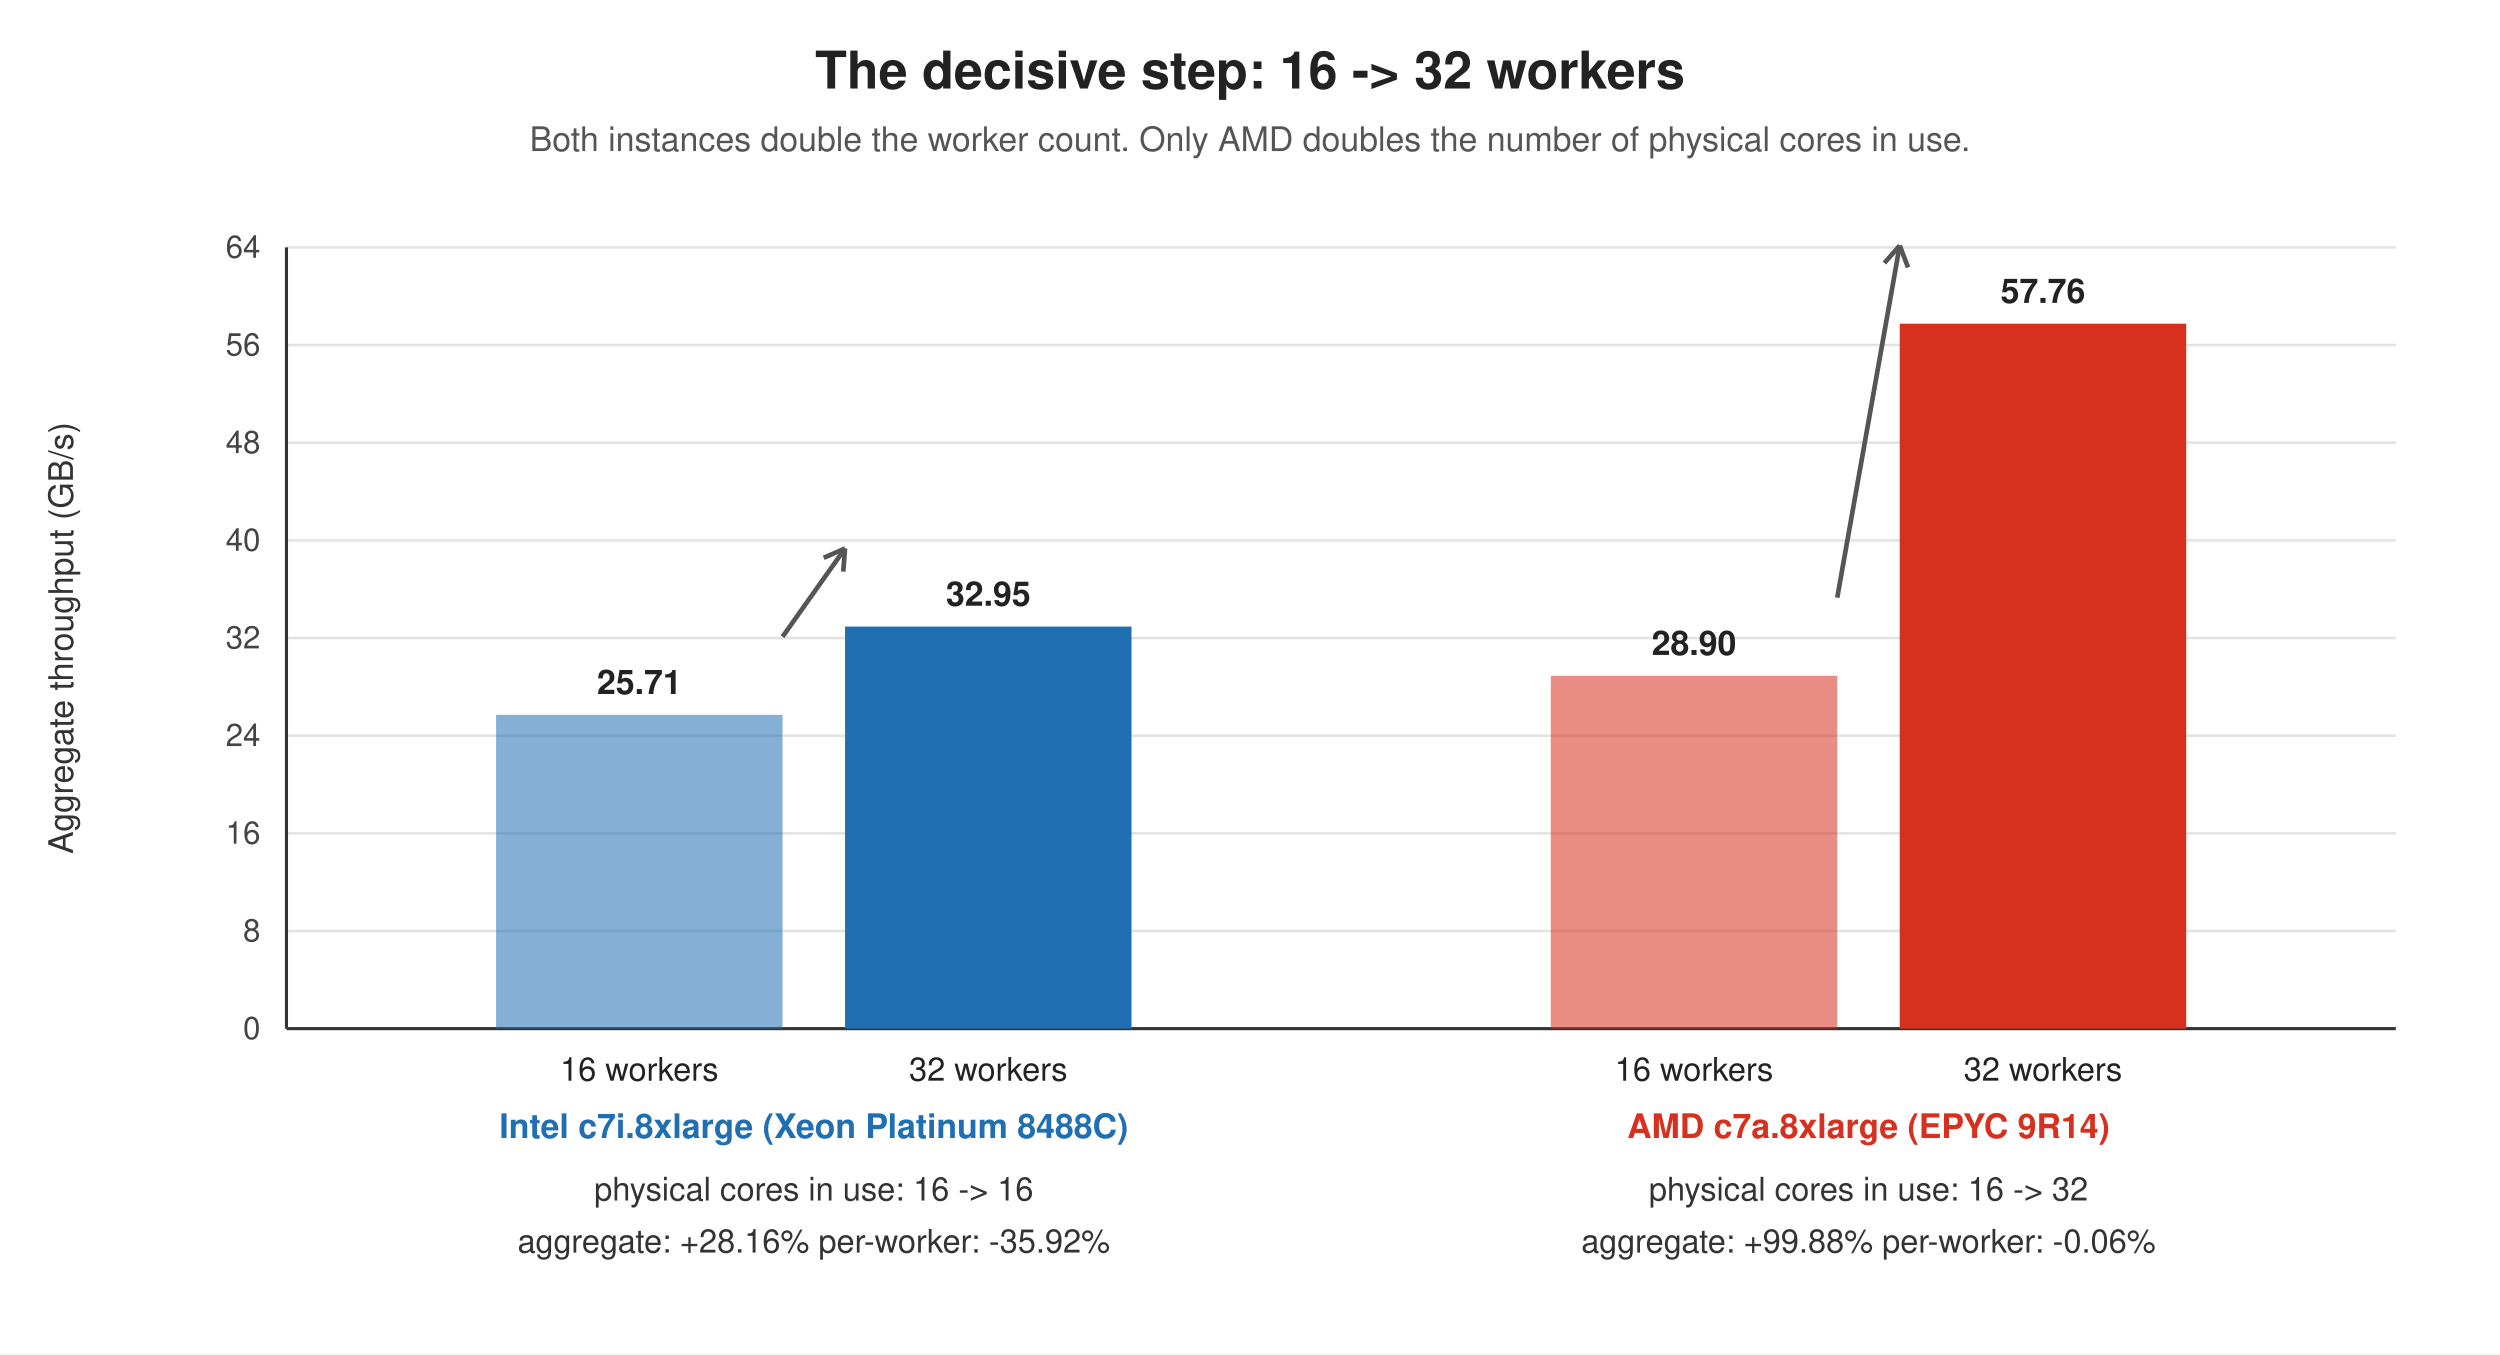
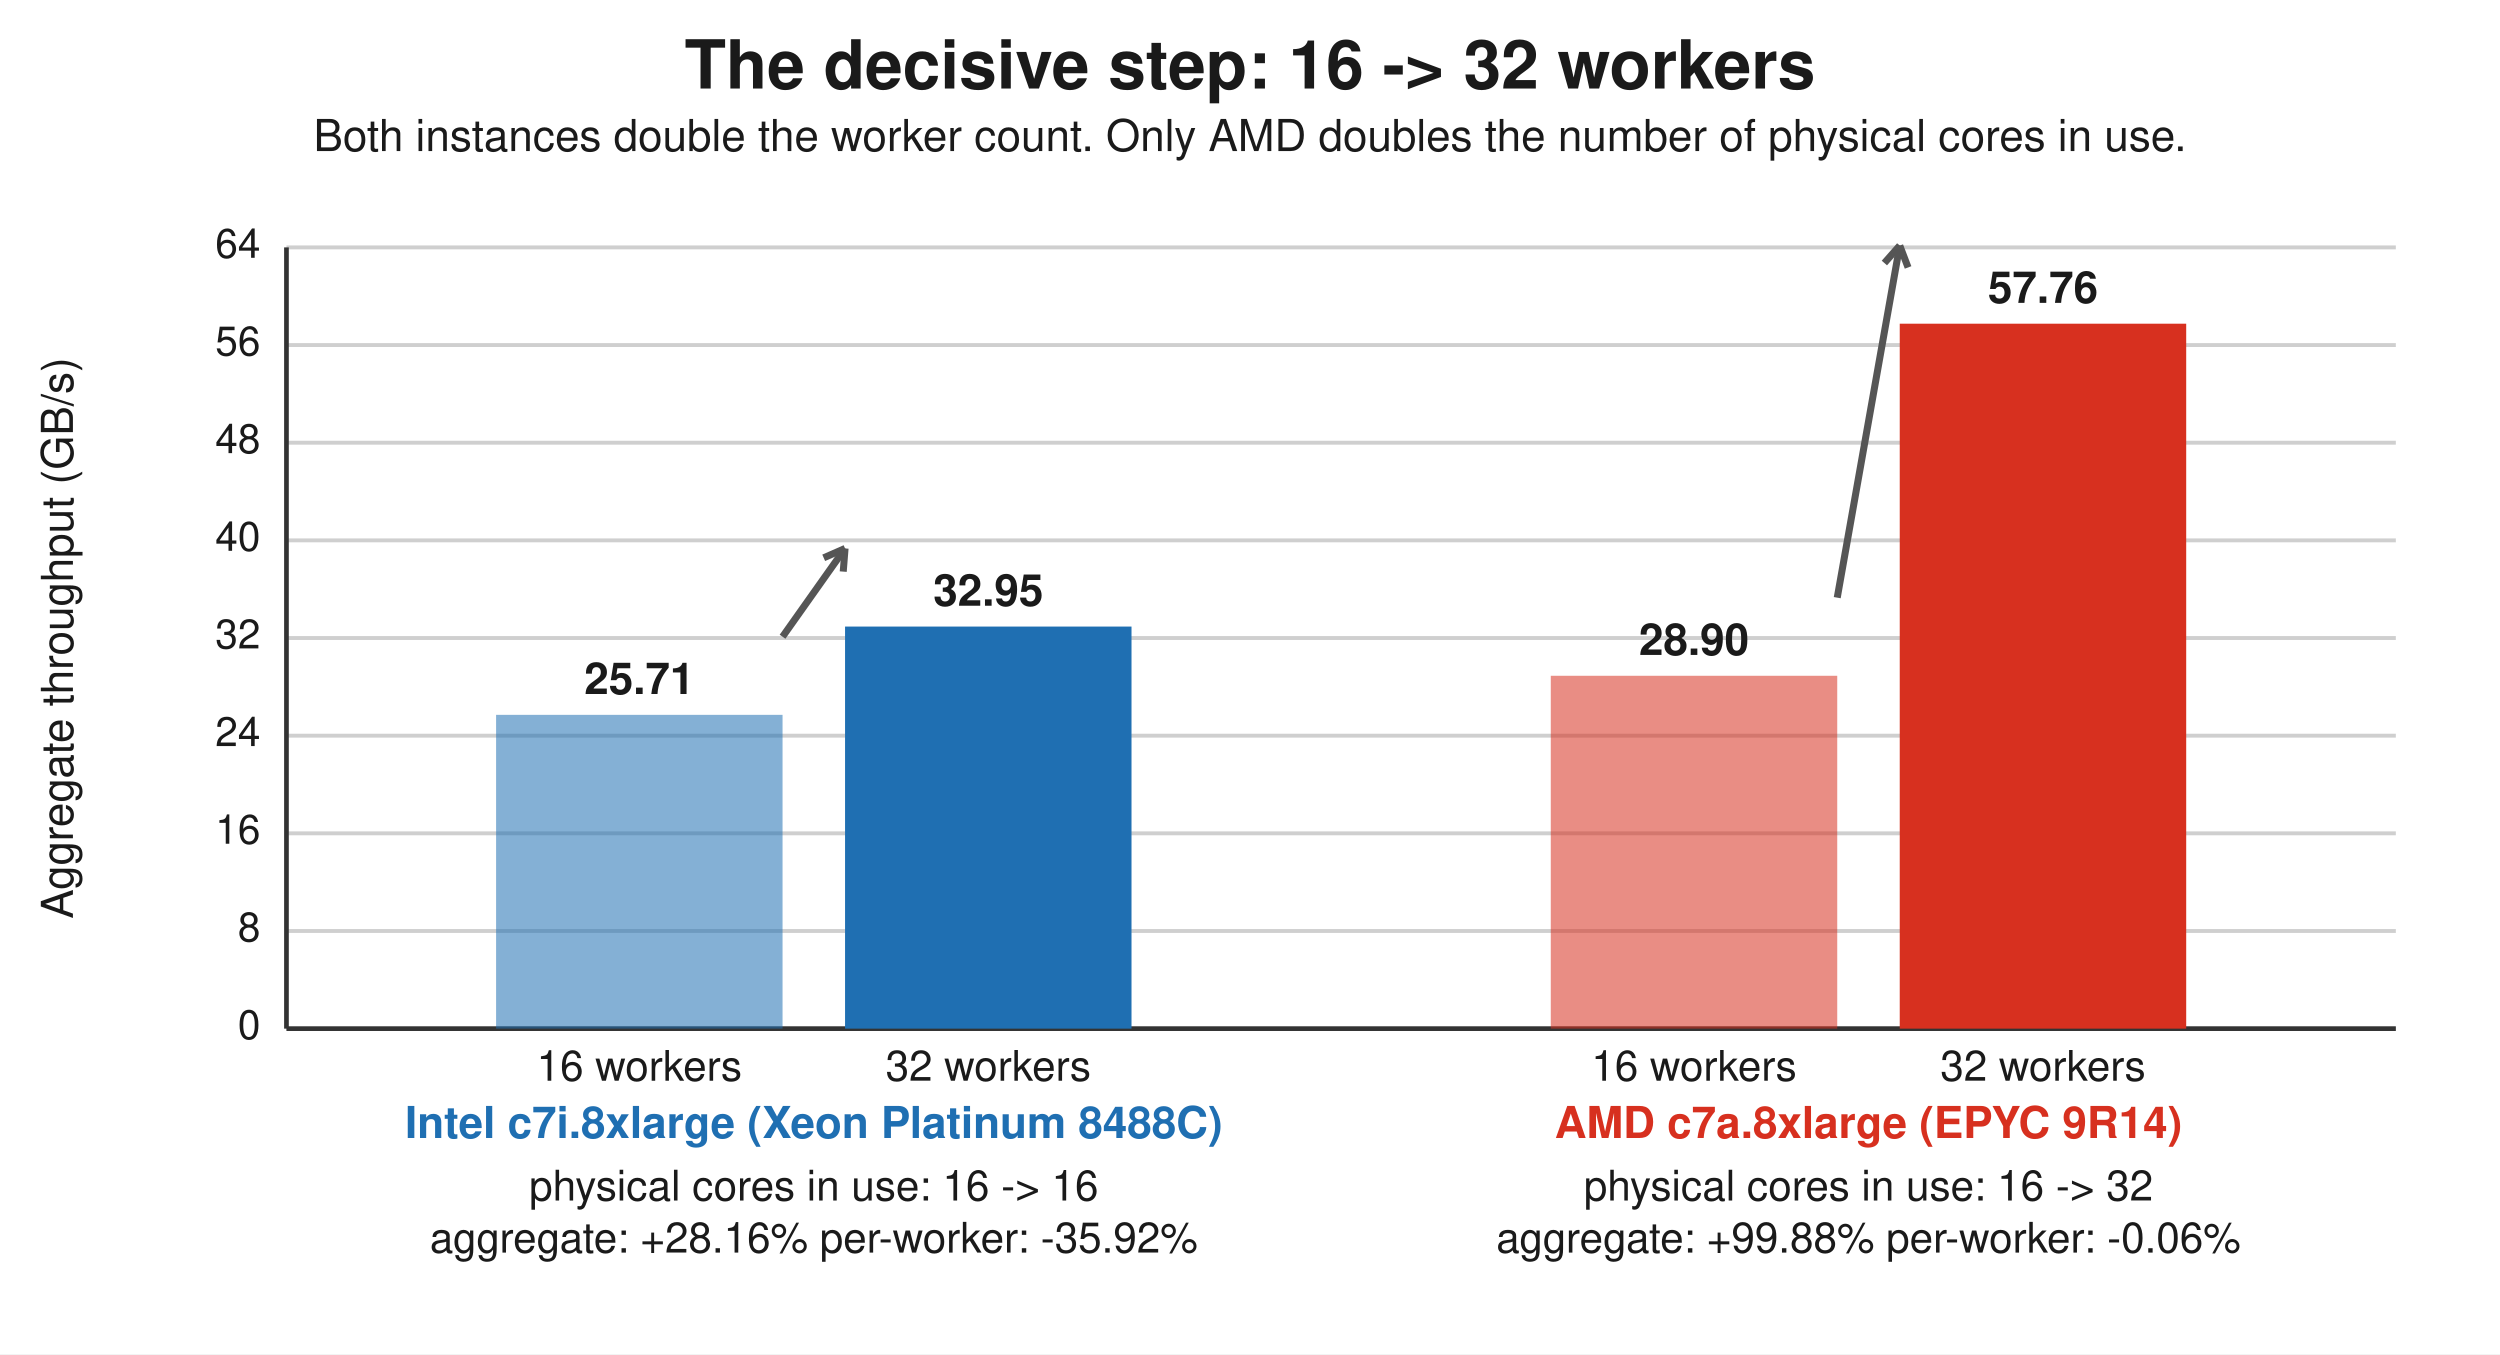
<svg xmlns="http://www.w3.org/2000/svg" width="960" height="520" viewBox="0 0 960 520" font-family="Segoe UI, Helvetica, Arial, sans-serif">
  <rect width="960" height="520" fill="#ffffff" />
-   <text x="480.0" y="34.0" font-size="20" text-anchor="middle" font-weight="bold" fill="#222">The decisive step: 16 -&gt; 32 workers</text>
-   <text x="480.0" y="58.0" font-size="13" text-anchor="middle" font-weight="normal" fill="#555">Both instances double the worker count. Only AMD doubles the number of physical cores in use.</text>
-   <line x1="110.0" y1="395.0" x2="920.0" y2="395.0" stroke="#e3e3e3" stroke-width="1" />
-   <text x="100.0" y="399.0" font-size="12" text-anchor="end" font-weight="normal" fill="#444">0</text>
-   <line x1="110.0" y1="357.5" x2="920.0" y2="357.5" stroke="#e3e3e3" stroke-width="1" />
-   <text x="100.0" y="361.5" font-size="12" text-anchor="end" font-weight="normal" fill="#444">8</text>
-   <line x1="110.0" y1="320.0" x2="920.0" y2="320.0" stroke="#e3e3e3" stroke-width="1" />
-   <text x="100.0" y="324.0" font-size="12" text-anchor="end" font-weight="normal" fill="#444">16</text>
-   <line x1="110.0" y1="282.5" x2="920.0" y2="282.5" stroke="#e3e3e3" stroke-width="1" />
-   <text x="100.0" y="286.5" font-size="12" text-anchor="end" font-weight="normal" fill="#444">24</text>
-   <line x1="110.0" y1="245.0" x2="920.0" y2="245.0" stroke="#e3e3e3" stroke-width="1" />
-   <text x="100.0" y="249.0" font-size="12" text-anchor="end" font-weight="normal" fill="#444">32</text>
-   <line x1="110.0" y1="207.5" x2="920.0" y2="207.5" stroke="#e3e3e3" stroke-width="1" />
-   <text x="100.0" y="211.5" font-size="12" text-anchor="end" font-weight="normal" fill="#444">40</text>
-   <line x1="110.0" y1="170.0" x2="920.0" y2="170.0" stroke="#e3e3e3" stroke-width="1" />
-   <text x="100.0" y="174.0" font-size="12" text-anchor="end" font-weight="normal" fill="#444">48</text>
-   <line x1="110.0" y1="132.5" x2="920.0" y2="132.5" stroke="#e3e3e3" stroke-width="1" />
-   <text x="100.0" y="136.5" font-size="12" text-anchor="end" font-weight="normal" fill="#444">56</text>
-   <line x1="110.0" y1="95.0" x2="920.0" y2="95.0" stroke="#e3e3e3" stroke-width="1" />
-   <text x="100.0" y="99.0" font-size="12" text-anchor="end" font-weight="normal" fill="#444">64</text>
-   <line x1="110.0" y1="95.0" x2="110.0" y2="395.0" stroke="#333" stroke-width="1.2" />
-   <line x1="110.0" y1="395.0" x2="920.0" y2="395.0" stroke="#333" stroke-width="1.2" />
-   <text x="28.0" y="245.0" font-size="13" text-anchor="middle" font-weight="normal" fill="#333" transform="rotate(-90 28 245.0)">Aggregate throughput (GB/s)</text>
-   <rect x="190.5" y="274.5" width="110.0" height="120.5" fill="#1F6FB2" stroke="none" stroke-width="1" rx="0" fill-opacity="0.55" />
-   <rect x="324.5" y="240.6" width="110.0" height="154.4" fill="#1F6FB2" stroke="none" stroke-width="1" rx="0" fill-opacity="1.0" />
-   <text x="245.5" y="266.5" font-size="13" text-anchor="middle" font-weight="bold" fill="#222">25.71</text>
-   <text x="379.5" y="232.6" font-size="13" text-anchor="middle" font-weight="bold" fill="#222">32.95</text>
-   <text x="245.5" y="415.0" font-size="12.5" text-anchor="middle" font-weight="normal" fill="#222">16 workers</text>
-   <text x="379.5" y="415.0" font-size="12.5" text-anchor="middle" font-weight="normal" fill="#222">32 workers</text>
-   <text x="312.5" y="437.0" font-size="13" text-anchor="middle" font-weight="bold" fill="#1F6FB2">Intel c7i.8xlarge (Xeon Platinum 8488C)</text>
-   <text x="312.5" y="461.0" font-size="12.5" text-anchor="middle" font-weight="normal" fill="#333">physical cores in use: 16 -&gt; 16</text>
-   <text x="312.5" y="481.0" font-size="12.5" text-anchor="middle" font-weight="normal" fill="#333">aggregate: +28.16%    per-worker: -35.92%</text>
-   <line x1="300.5" y1="244.5" x2="324.5" y2="210.6" stroke="#555" stroke-width="1.8" />
-   <line x1="324.5" y1="210.6" x2="323.8" y2="219.5" stroke="#555" stroke-width="1.8" />
-   <line x1="324.5" y1="210.6" x2="316.3" y2="214.2" stroke="#555" stroke-width="1.8" />
-   <rect x="595.5" y="259.5" width="110.0" height="135.5" fill="#D7301F" stroke="none" stroke-width="1" rx="0" fill-opacity="0.55" />
-   <rect x="729.5" y="124.3" width="110.0" height="270.7" fill="#D7301F" stroke="none" stroke-width="1" rx="0" fill-opacity="1.0" />
-   <text x="650.5" y="251.5" font-size="13" text-anchor="middle" font-weight="bold" fill="#222">28.90</text>
-   <text x="784.5" y="116.3" font-size="13" text-anchor="middle" font-weight="bold" fill="#222">57.76</text>
-   <text x="650.5" y="415.0" font-size="12.5" text-anchor="middle" font-weight="normal" fill="#222">16 workers</text>
-   <text x="784.5" y="415.0" font-size="12.5" text-anchor="middle" font-weight="normal" fill="#222">32 workers</text>
-   <text x="717.5" y="437.0" font-size="13" text-anchor="middle" font-weight="bold" fill="#D7301F">AMD c7a.8xlarge (EPYC 9R14)</text>
-   <text x="717.5" y="461.0" font-size="12.5" text-anchor="middle" font-weight="normal" fill="#333">physical cores in use: 16 -&gt; 32</text>
-   <text x="717.5" y="481.0" font-size="12.5" text-anchor="middle" font-weight="normal" fill="#333">aggregate: +99.88%    per-worker: -0.06%</text>
-   <line x1="705.5" y1="229.5" x2="729.5" y2="94.3" stroke="#555" stroke-width="1.8" />
-   <line x1="729.5" y1="94.3" x2="732.7" y2="102.7" stroke="#555" stroke-width="1.8" />
-   <line x1="729.5" y1="94.3" x2="723.6" y2="101.0" stroke="#555" stroke-width="1.8" />
+   <text x="480.0" y="34.0" font-size="26.0" text-anchor="middle" font-weight="bold" fill="#1a1a1a">The decisive step: 16 -&gt; 32 workers</text>
+   <text x="480.0" y="58.0" font-size="16.9" text-anchor="middle" font-weight="normal" fill="#1a1a1a">Both instances double the worker count. Only AMD doubles the number of physical cores in use.</text>
+   <line x1="110.0" y1="395.0" x2="920.0" y2="395.0" stroke="#cfcfcf" stroke-width="1.50" />
+   <text x="100.0" y="399.0" font-size="15.6" text-anchor="end" font-weight="normal" fill="#1a1a1a">0</text>
+   <line x1="110.0" y1="357.5" x2="920.0" y2="357.5" stroke="#cfcfcf" stroke-width="1.50" />
+   <text x="100.0" y="361.5" font-size="15.6" text-anchor="end" font-weight="normal" fill="#1a1a1a">8</text>
+   <line x1="110.0" y1="320.0" x2="920.0" y2="320.0" stroke="#cfcfcf" stroke-width="1.50" />
+   <text x="100.0" y="324.0" font-size="15.6" text-anchor="end" font-weight="normal" fill="#1a1a1a">16</text>
+   <line x1="110.0" y1="282.5" x2="920.0" y2="282.5" stroke="#cfcfcf" stroke-width="1.50" />
+   <text x="100.0" y="286.5" font-size="15.6" text-anchor="end" font-weight="normal" fill="#1a1a1a">24</text>
+   <line x1="110.0" y1="245.0" x2="920.0" y2="245.0" stroke="#cfcfcf" stroke-width="1.50" />
+   <text x="100.0" y="249.0" font-size="15.6" text-anchor="end" font-weight="normal" fill="#1a1a1a">32</text>
+   <line x1="110.0" y1="207.5" x2="920.0" y2="207.5" stroke="#cfcfcf" stroke-width="1.50" />
+   <text x="100.0" y="211.5" font-size="15.6" text-anchor="end" font-weight="normal" fill="#1a1a1a">40</text>
+   <line x1="110.0" y1="170.0" x2="920.0" y2="170.0" stroke="#cfcfcf" stroke-width="1.50" />
+   <text x="100.0" y="174.0" font-size="15.6" text-anchor="end" font-weight="normal" fill="#1a1a1a">48</text>
+   <line x1="110.0" y1="132.5" x2="920.0" y2="132.5" stroke="#cfcfcf" stroke-width="1.50" />
+   <text x="100.0" y="136.5" font-size="15.6" text-anchor="end" font-weight="normal" fill="#1a1a1a">56</text>
+   <line x1="110.0" y1="95.0" x2="920.0" y2="95.0" stroke="#cfcfcf" stroke-width="1.50" />
+   <text x="100.0" y="99.0" font-size="15.6" text-anchor="end" font-weight="normal" fill="#1a1a1a">64</text>
+   <line x1="110.0" y1="95.0" x2="110.0" y2="395.0" stroke="#333" stroke-width="1.80" />
+   <line x1="110.0" y1="395.0" x2="920.0" y2="395.0" stroke="#333" stroke-width="1.80" />
+   <text x="28.0" y="245.0" font-size="16.9" text-anchor="middle" font-weight="normal" fill="#1a1a1a" transform="rotate(-90 28 245.0)">Aggregate throughput (GB/s)</text>
+   <rect x="190.5" y="274.5" width="110.0" height="120.5" fill="#1F6FB2" stroke="none" stroke-width="1.00" rx="0" fill-opacity="0.55" />
+   <rect x="324.5" y="240.6" width="110.0" height="154.4" fill="#1F6FB2" stroke="none" stroke-width="1.00" rx="0" fill-opacity="1.0" />
+   <text x="245.5" y="266.5" font-size="16.9" text-anchor="middle" font-weight="bold" fill="#1a1a1a">25.71</text>
+   <text x="379.5" y="232.6" font-size="16.9" text-anchor="middle" font-weight="bold" fill="#1a1a1a">32.95</text>
+   <text x="245.5" y="415.0" font-size="16.2" text-anchor="middle" font-weight="normal" fill="#1a1a1a">16 workers</text>
+   <text x="379.5" y="415.0" font-size="16.2" text-anchor="middle" font-weight="normal" fill="#1a1a1a">32 workers</text>
+   <text x="312.5" y="437.0" font-size="16.9" text-anchor="middle" font-weight="bold" fill="#1F6FB2">Intel c7i.8xlarge (Xeon Platinum 8488C)</text>
+   <text x="312.5" y="461.0" font-size="16.2" text-anchor="middle" font-weight="normal" fill="#1a1a1a">physical cores in use: 16 -&gt; 16</text>
+   <text x="312.5" y="481.0" font-size="16.2" text-anchor="middle" font-weight="normal" fill="#1a1a1a">aggregate: +28.16%    per-worker: -35.92%</text>
+   <line x1="300.5" y1="244.5" x2="324.5" y2="210.6" stroke="#555" stroke-width="2.70" />
+   <line x1="324.5" y1="210.6" x2="323.8" y2="219.5" stroke="#555" stroke-width="2.70" />
+   <line x1="324.5" y1="210.6" x2="316.3" y2="214.2" stroke="#555" stroke-width="2.70" />
+   <rect x="595.5" y="259.5" width="110.0" height="135.5" fill="#D7301F" stroke="none" stroke-width="1.00" rx="0" fill-opacity="0.55" />
+   <rect x="729.5" y="124.3" width="110.0" height="270.7" fill="#D7301F" stroke="none" stroke-width="1.00" rx="0" fill-opacity="1.0" />
+   <text x="650.5" y="251.5" font-size="16.9" text-anchor="middle" font-weight="bold" fill="#1a1a1a">28.90</text>
+   <text x="784.5" y="116.3" font-size="16.9" text-anchor="middle" font-weight="bold" fill="#1a1a1a">57.76</text>
+   <text x="650.5" y="415.0" font-size="16.2" text-anchor="middle" font-weight="normal" fill="#1a1a1a">16 workers</text>
+   <text x="784.5" y="415.0" font-size="16.2" text-anchor="middle" font-weight="normal" fill="#1a1a1a">32 workers</text>
+   <text x="717.5" y="437.0" font-size="16.9" text-anchor="middle" font-weight="bold" fill="#D7301F">AMD c7a.8xlarge (EPYC 9R14)</text>
+   <text x="717.5" y="461.0" font-size="16.2" text-anchor="middle" font-weight="normal" fill="#1a1a1a">physical cores in use: 16 -&gt; 32</text>
+   <text x="717.5" y="481.0" font-size="16.2" text-anchor="middle" font-weight="normal" fill="#1a1a1a">aggregate: +99.88%    per-worker: -0.06%</text>
+   <line x1="705.5" y1="229.5" x2="729.5" y2="94.3" stroke="#555" stroke-width="2.70" />
+   <line x1="729.5" y1="94.3" x2="732.7" y2="102.7" stroke="#555" stroke-width="2.70" />
+   <line x1="729.5" y1="94.3" x2="723.6" y2="101.0" stroke="#555" stroke-width="2.70" />
</svg>
